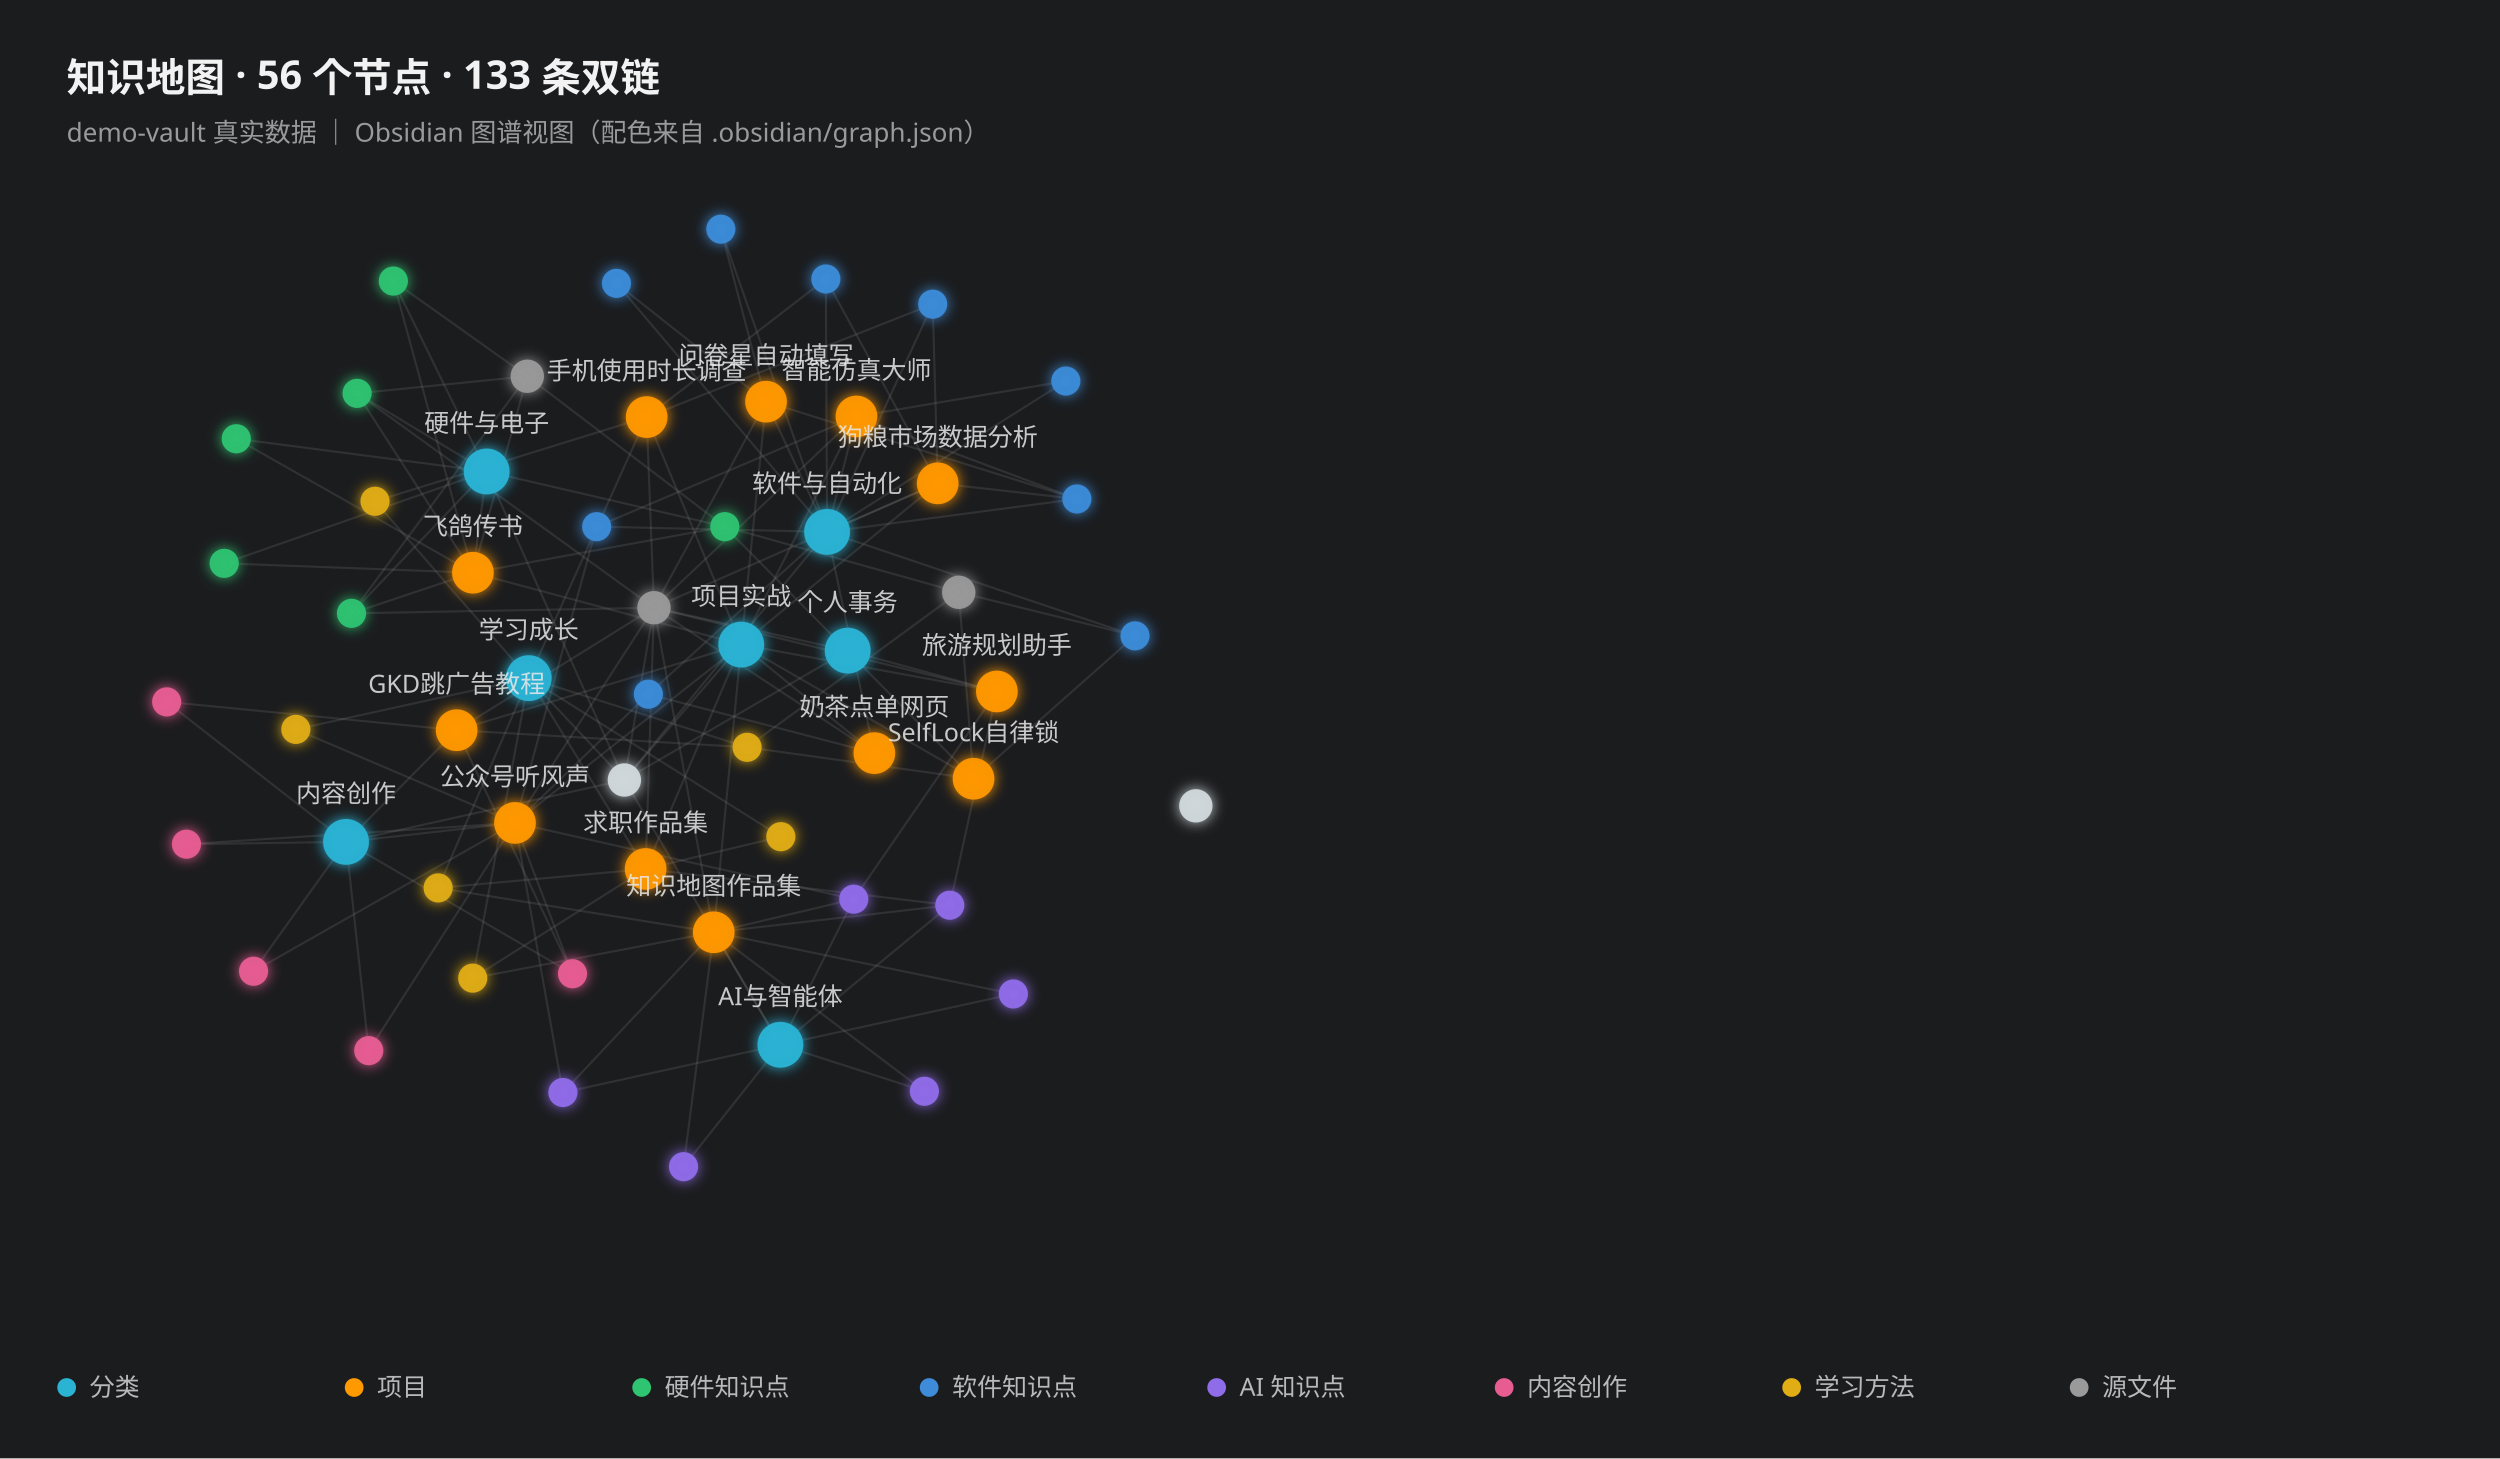
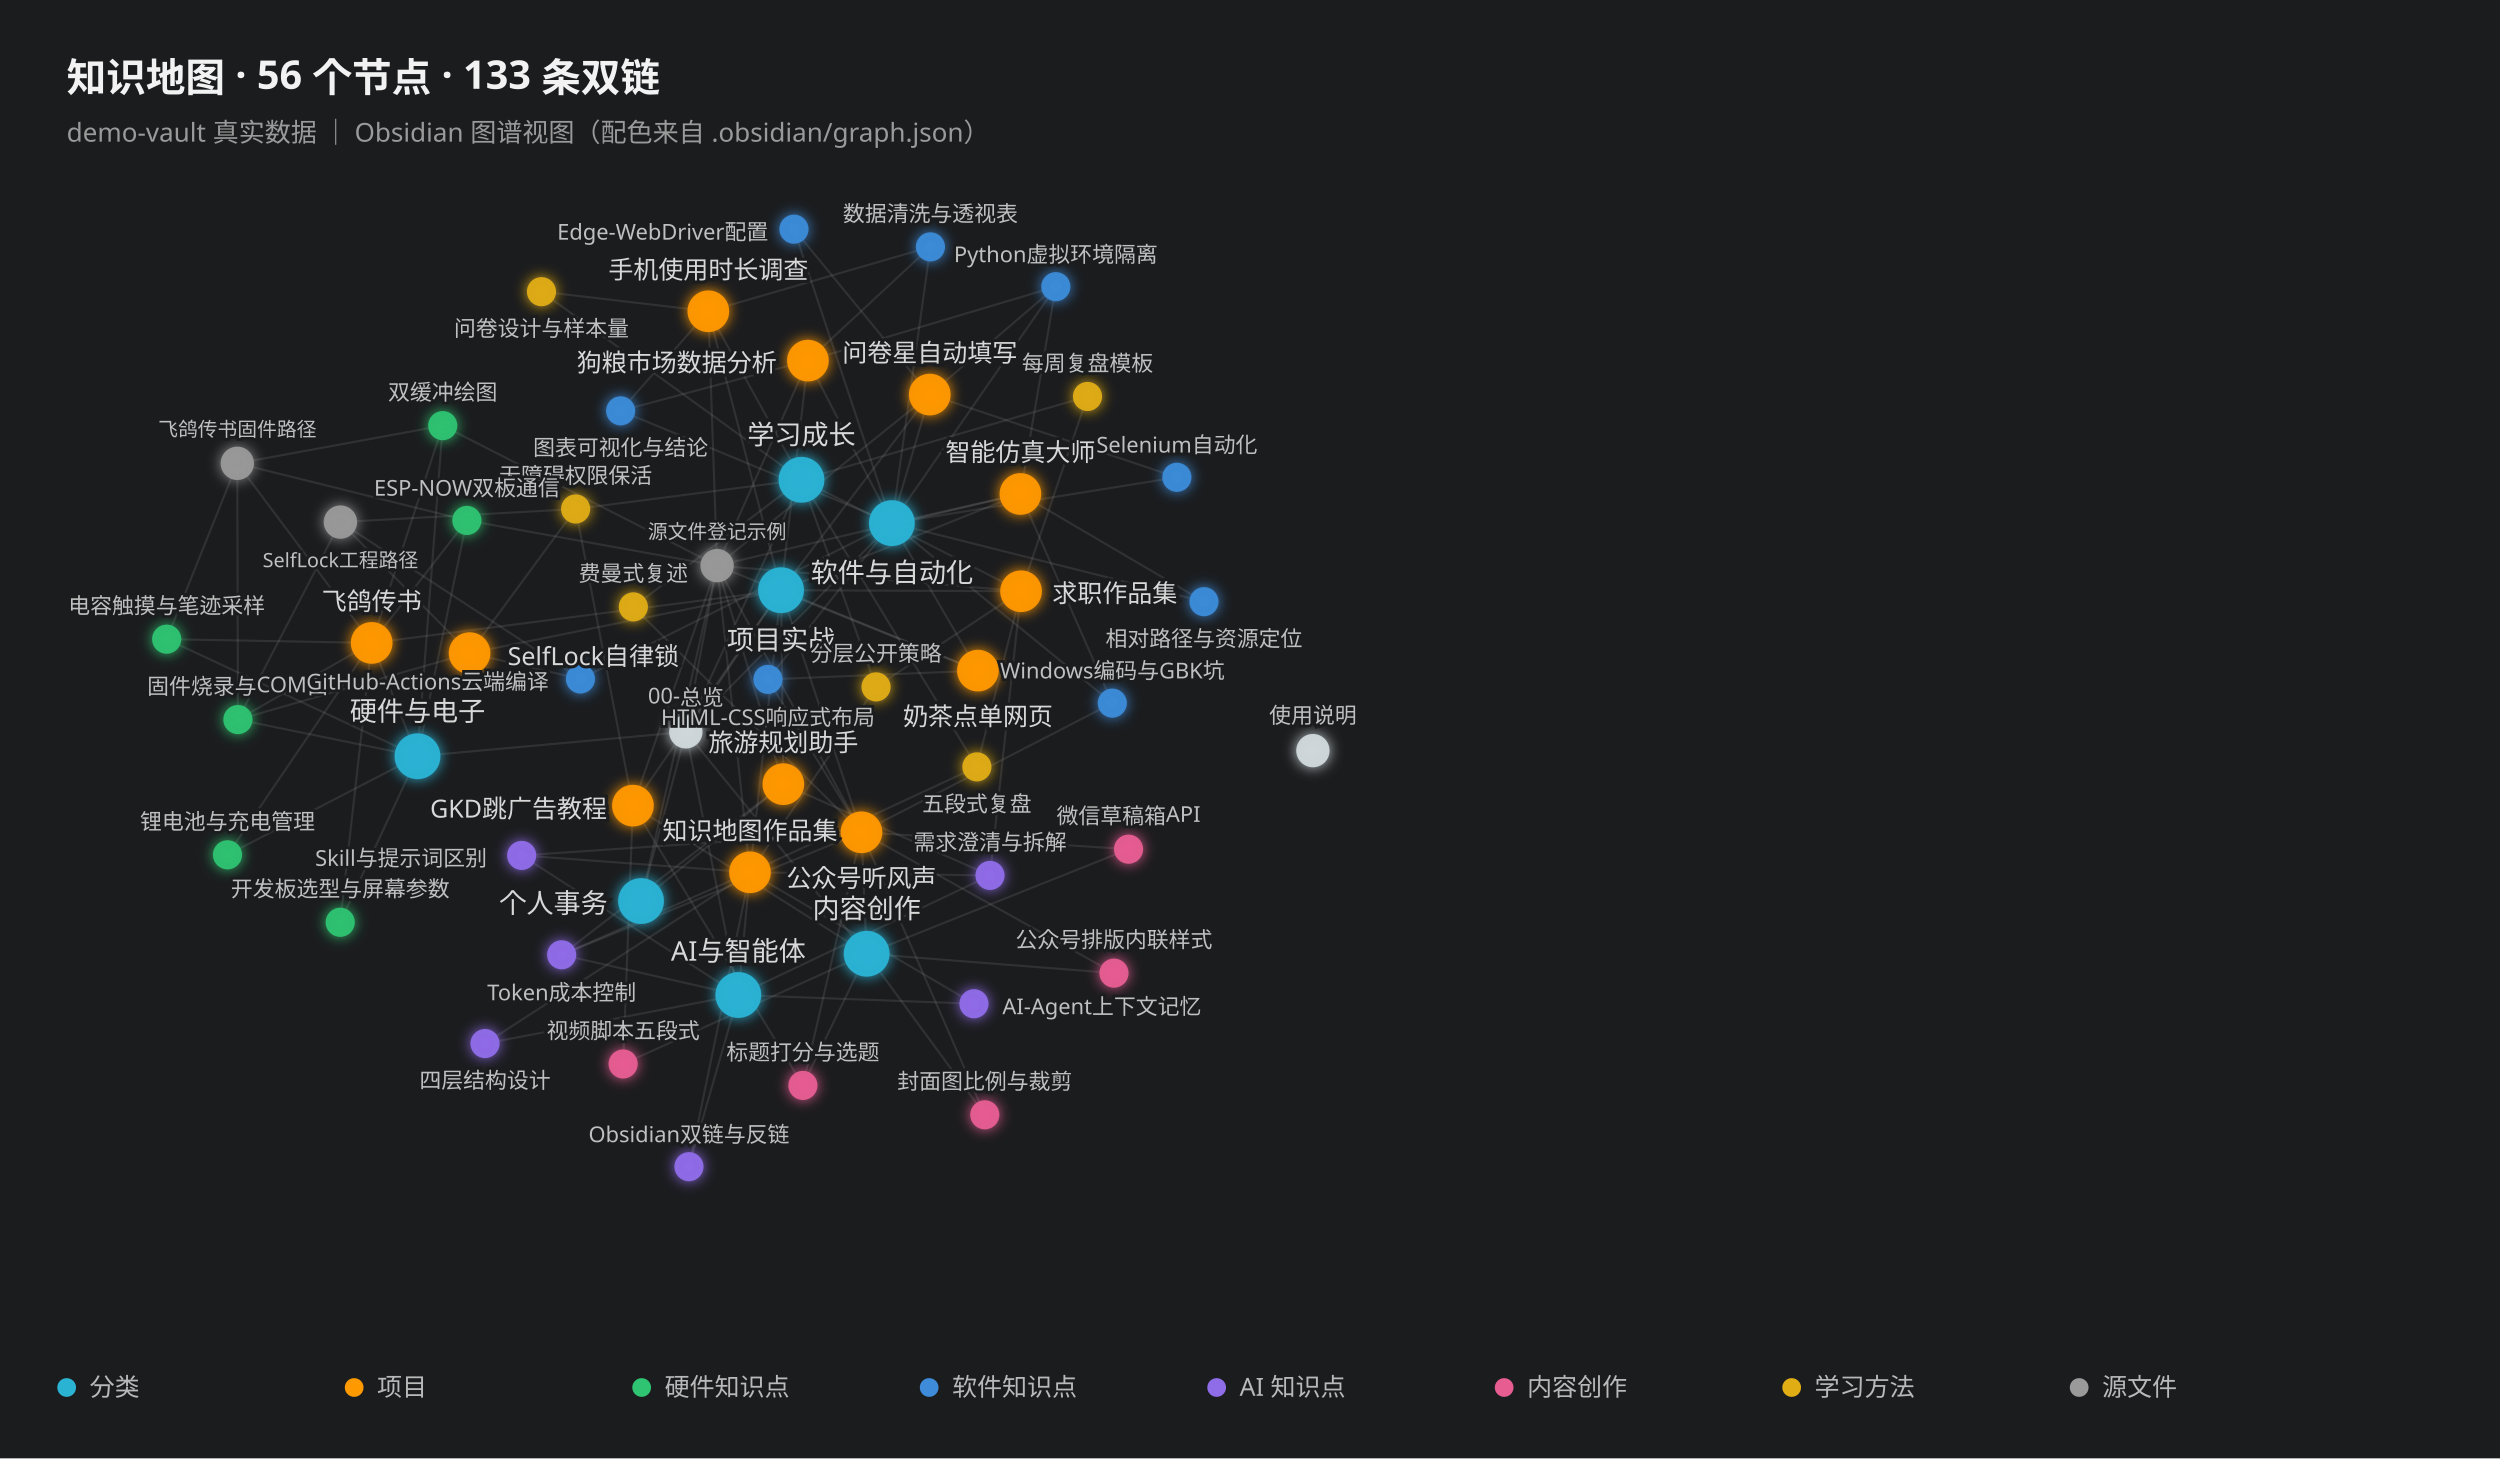
<svg xmlns="http://www.w3.org/2000/svg" width="1200" height="700" viewBox="0 0 1200 700">
  <defs>
    <filter id="glow" x="-60%" y="-60%" width="220%" height="220%">
      <feGaussianBlur stdDeviation="3.2" result="b" />
      <feMerge>
        <feMergeNode in="b" />
        <feMergeNode in="SourceGraphic" />
      </feMerge>
    </filter>
  </defs>
  <rect width="1200" height="700" fill="#1b1c1e" />
  <g stroke="#8a8a8a" stroke-opacity="0.20" stroke-width="1">
-     <line x1="299.7" y1="374.4" x2="355.8" y2="309.4" />
-     <line x1="299.7" y1="374.4" x2="233.6" y2="226.3" />
-     <line x1="299.7" y1="374.4" x2="397.0" y2="255.3" />
-     <line x1="299.7" y1="374.4" x2="374.6" y2="501.5" />
-     <line x1="299.7" y1="374.4" x2="166.1" y2="404.1" />
-     <line x1="299.7" y1="374.4" x2="253.8" y2="325.5" />
-     <line x1="299.7" y1="374.4" x2="406.9" y2="312.3" />
-     <line x1="299.7" y1="374.4" x2="313.9" y2="291.7" />
-     <line x1="374.6" y1="501.5" x2="342.6" y2="447.5" />
-     <line x1="374.6" y1="501.5" x2="443.7" y2="523.8" />
-     <line x1="374.6" y1="501.5" x2="270.2" y2="524.4" />
-     <line x1="374.6" y1="501.5" x2="328.1" y2="560.0" />
-     <line x1="374.6" y1="501.5" x2="486.4" y2="477.1" />
-     <line x1="374.6" y1="501.5" x2="409.8" y2="431.6" />
-     <line x1="374.6" y1="501.5" x2="455.9" y2="434.5" />
-     <line x1="406.9" y1="312.3" x2="478.5" y2="331.9" />
-     <line x1="406.9" y1="312.3" x2="313.9" y2="291.7" />
-     <line x1="166.1" y1="404.1" x2="247.2" y2="395.0" />
-     <line x1="166.1" y1="404.1" x2="219.2" y2="350.5" />
-     <line x1="166.1" y1="404.1" x2="177.0" y2="504.3" />
-     <line x1="166.1" y1="404.1" x2="89.5" y2="405.2" />
-     <line x1="166.1" y1="404.1" x2="274.8" y2="467.4" />
-     <line x1="166.1" y1="404.1" x2="121.7" y2="466.2" />
-     <line x1="166.1" y1="404.1" x2="80.0" y2="336.9" />
-     <line x1="253.8" y1="325.5" x2="310.4" y2="200.2" />
-     <line x1="253.8" y1="325.5" x2="309.9" y2="417.1" />
-     <line x1="253.8" y1="325.5" x2="226.9" y2="469.5" />
-     <line x1="253.8" y1="325.5" x2="142.0" y2="350.1" />
-     <line x1="253.8" y1="325.5" x2="374.8" y2="401.6" />
-     <line x1="253.8" y1="325.5" x2="210.3" y2="426.2" />
-     <line x1="253.8" y1="325.5" x2="180.0" y2="240.6" />
-     <line x1="253.8" y1="325.5" x2="358.6" y2="358.7" />
-     <line x1="233.6" y1="226.3" x2="227.0" y2="274.9" />
-     <line x1="233.6" y1="226.3" x2="171.4" y2="188.8" />
-     <line x1="233.6" y1="226.3" x2="168.7" y2="294.4" />
-     <line x1="233.6" y1="226.3" x2="188.8" y2="134.9" />
-     <line x1="233.6" y1="226.3" x2="113.4" y2="210.6" />
-     <line x1="233.6" y1="226.3" x2="347.9" y2="252.8" />
-     <line x1="233.6" y1="226.3" x2="107.6" y2="270.4" />
-     <line x1="397.0" y1="255.3" x2="367.7" y2="192.8" />
-     <line x1="397.0" y1="255.3" x2="411.1" y2="199.9" />
-     <line x1="397.0" y1="255.3" x2="419.7" y2="361.5" />
-     <line x1="397.0" y1="255.3" x2="450.1" y2="232.0" />
-     <line x1="397.0" y1="255.3" x2="346.0" y2="110.0" />
-     <line x1="397.0" y1="255.3" x2="295.9" y2="136.0" />
-     <line x1="397.0" y1="255.3" x2="516.9" y2="239.5" />
-     <line x1="397.0" y1="255.3" x2="511.6" y2="182.9" />
-     <line x1="397.0" y1="255.3" x2="286.4" y2="252.8" />
-     <line x1="397.0" y1="255.3" x2="447.7" y2="146.0" />
-     <line x1="397.0" y1="255.3" x2="396.4" y2="133.9" />
-     <line x1="397.0" y1="255.3" x2="311.2" y2="333.2" />
-     <line x1="397.0" y1="255.3" x2="544.8" y2="305.2" />
-     <line x1="355.8" y1="309.4" x2="227.0" y2="274.9" />
-     <line x1="355.8" y1="309.4" x2="467.3" y2="373.8" />
-     <line x1="355.8" y1="309.4" x2="411.1" y2="199.9" />
-     <line x1="355.8" y1="309.4" x2="367.7" y2="192.8" />
-     <line x1="355.8" y1="309.4" x2="419.7" y2="361.5" />
-     <line x1="355.8" y1="309.4" x2="342.6" y2="447.5" />
-     <line x1="355.8" y1="309.4" x2="247.2" y2="395.0" />
-     <line x1="355.8" y1="309.4" x2="219.2" y2="350.5" />
-     <line x1="355.8" y1="309.4" x2="310.4" y2="200.2" />
-     <line x1="355.8" y1="309.4" x2="450.1" y2="232.0" />
-     <line x1="355.8" y1="309.4" x2="309.9" y2="417.1" />
-     <line x1="355.8" y1="309.4" x2="478.5" y2="331.9" />
-     <line x1="460.2" y1="284.3" x2="467.3" y2="373.8" />
-     <line x1="460.2" y1="284.3" x2="544.8" y2="305.2" />
-     <line x1="460.2" y1="284.3" x2="358.6" y2="358.7" />
-     <line x1="460.2" y1="284.3" x2="347.9" y2="252.8" />
-     <line x1="313.9" y1="291.7" x2="171.4" y2="188.8" />
-     <line x1="313.9" y1="291.7" x2="168.7" y2="294.4" />
-     <line x1="253.1" y1="180.6" x2="227.0" y2="274.9" />
-     <line x1="253.1" y1="180.6" x2="171.4" y2="188.8" />
-     <line x1="253.1" y1="180.6" x2="168.7" y2="294.4" />
-     <line x1="253.1" y1="180.6" x2="188.8" y2="134.9" />
-     <line x1="253.1" y1="180.6" x2="347.9" y2="252.8" />
-     <line x1="443.7" y1="523.8" x2="342.6" y2="447.5" />
-     <line x1="486.4" y1="477.1" x2="342.6" y2="447.5" />
-     <line x1="270.2" y1="524.4" x2="342.6" y2="447.5" />
-     <line x1="270.2" y1="524.4" x2="247.2" y2="395.0" />
-     <line x1="409.8" y1="431.6" x2="342.6" y2="447.5" />
-     <line x1="409.8" y1="431.6" x2="247.2" y2="395.0" />
-     <line x1="328.1" y1="560.0" x2="342.6" y2="447.5" />
-     <line x1="455.9" y1="434.5" x2="342.6" y2="447.5" />
-     <line x1="455.9" y1="434.5" x2="309.9" y2="417.1" />
-     <line x1="177.0" y1="504.3" x2="247.2" y2="395.0" />
-     <line x1="121.7" y1="466.2" x2="247.2" y2="395.0" />
-     <line x1="89.5" y1="405.2" x2="247.2" y2="395.0" />
-     <line x1="274.8" y1="467.4" x2="247.2" y2="395.0" />
-     <line x1="274.8" y1="467.4" x2="219.2" y2="350.5" />
-     <line x1="80.0" y1="336.9" x2="219.2" y2="350.5" />
-     <line x1="226.9" y1="469.5" x2="342.6" y2="447.5" />
-     <line x1="226.9" y1="469.5" x2="309.9" y2="417.1" />
-     <line x1="210.3" y1="426.2" x2="342.6" y2="447.5" />
-     <line x1="210.3" y1="426.2" x2="309.9" y2="417.1" />
-     <line x1="358.6" y1="358.7" x2="219.2" y2="350.5" />
-     <line x1="358.6" y1="358.7" x2="467.3" y2="373.8" />
-     <line x1="374.8" y1="401.6" x2="309.9" y2="417.1" />
-     <line x1="142.0" y1="350.1" x2="247.2" y2="395.0" />
-     <line x1="180.0" y1="240.6" x2="310.4" y2="200.2" />
-     <line x1="171.4" y1="188.8" x2="227.0" y2="274.9" />
-     <line x1="168.7" y1="294.4" x2="227.0" y2="274.9" />
-     <line x1="347.9" y1="252.8" x2="227.0" y2="274.9" />
-     <line x1="347.9" y1="252.8" x2="467.3" y2="373.8" />
-     <line x1="107.6" y1="270.4" x2="227.0" y2="274.9" />
-     <line x1="188.8" y1="134.9" x2="227.0" y2="274.9" />
-     <line x1="113.4" y1="210.6" x2="227.0" y2="274.9" />
-     <line x1="295.9" y1="136.0" x2="367.7" y2="192.8" />
-     <line x1="544.8" y1="305.2" x2="467.3" y2="373.8" />
-     <line x1="311.2" y1="333.2" x2="419.7" y2="361.5" />
-     <line x1="311.2" y1="333.2" x2="247.2" y2="395.0" />
-     <line x1="516.9" y1="239.5" x2="367.7" y2="192.8" />
-     <line x1="516.9" y1="239.5" x2="450.1" y2="232.0" />
-     <line x1="346.0" y1="110.0" x2="367.7" y2="192.8" />
-     <line x1="286.4" y1="252.8" x2="411.1" y2="199.9" />
-     <line x1="286.4" y1="252.8" x2="247.2" y2="395.0" />
-     <line x1="396.4" y1="133.9" x2="450.1" y2="232.0" />
-     <line x1="396.4" y1="133.9" x2="310.4" y2="200.2" />
-     <line x1="447.7" y1="146.0" x2="450.1" y2="232.0" />
-     <line x1="511.6" y1="182.9" x2="411.1" y2="199.9" />
-     <line x1="313.9" y1="291.7" x2="219.2" y2="350.5" />
-     <line x1="313.9" y1="291.7" x2="247.2" y2="395.0" />
-     <line x1="313.9" y1="291.7" x2="419.7" y2="361.5" />
-     <line x1="447.7" y1="146.0" x2="310.4" y2="200.2" />
-     <line x1="313.9" y1="291.7" x2="310.4" y2="200.2" />
-     <line x1="455.9" y1="434.5" x2="478.5" y2="331.9" />
-     <line x1="409.8" y1="431.6" x2="478.5" y2="331.9" />
-     <line x1="313.9" y1="291.7" x2="478.5" y2="331.9" />
-     <line x1="516.9" y1="239.5" x2="411.1" y2="199.9" />
-     <line x1="313.9" y1="291.7" x2="411.1" y2="199.9" />
-     <line x1="313.9" y1="291.7" x2="309.9" y2="417.1" />
-     <line x1="313.9" y1="291.7" x2="450.1" y2="232.0" />
-     <line x1="313.9" y1="291.7" x2="342.6" y2="447.5" />
-     <line x1="313.9" y1="291.7" x2="367.7" y2="192.8" />
+     <line x1="329.2" y1="351.3" x2="374.9" y2="283.3" />
+     <line x1="329.2" y1="351.3" x2="200.4" y2="363.0" />
+     <line x1="329.2" y1="351.3" x2="428.1" y2="251.1" />
+     <line x1="329.2" y1="351.3" x2="354.4" y2="477.6" />
+     <line x1="329.2" y1="351.3" x2="416.0" y2="457.8" />
+     <line x1="329.2" y1="351.3" x2="384.7" y2="230.3" />
+     <line x1="329.2" y1="351.3" x2="307.7" y2="432.5" />
+     <line x1="329.2" y1="351.3" x2="344.2" y2="271.5" />
+     <line x1="354.4" y1="477.6" x2="360.0" y2="418.7" />
+     <line x1="354.4" y1="477.6" x2="467.5" y2="481.8" />
+     <line x1="354.4" y1="477.6" x2="250.4" y2="410.6" />
+     <line x1="354.4" y1="477.6" x2="232.8" y2="500.9" />
+     <line x1="354.4" y1="477.6" x2="330.7" y2="560.0" />
+     <line x1="354.4" y1="477.6" x2="269.6" y2="458.3" />
+     <line x1="354.4" y1="477.6" x2="475.2" y2="420.2" />
+     <line x1="307.7" y1="432.5" x2="376.0" y2="376.4" />
+     <line x1="307.7" y1="432.5" x2="344.2" y2="271.5" />
+     <line x1="416.0" y1="457.8" x2="413.5" y2="399.5" />
+     <line x1="416.0" y1="457.8" x2="303.8" y2="386.7" />
+     <line x1="416.0" y1="457.8" x2="534.7" y2="467.1" />
+     <line x1="416.0" y1="457.8" x2="541.7" y2="407.6" />
+     <line x1="416.0" y1="457.8" x2="385.4" y2="521.0" />
+     <line x1="416.0" y1="457.8" x2="472.7" y2="535.1" />
+     <line x1="416.0" y1="457.8" x2="299.1" y2="510.7" />
+     <line x1="384.7" y1="230.3" x2="340.0" y2="149.4" />
+     <line x1="384.7" y1="230.3" x2="490.1" y2="283.8" />
+     <line x1="384.7" y1="230.3" x2="468.9" y2="368.1" />
+     <line x1="384.7" y1="230.3" x2="304.0" y2="291.3" />
+     <line x1="384.7" y1="230.3" x2="522.0" y2="190.3" />
+     <line x1="384.7" y1="230.3" x2="420.5" y2="329.7" />
+     <line x1="384.7" y1="230.3" x2="259.9" y2="140.0" />
+     <line x1="384.7" y1="230.3" x2="276.3" y2="244.3" />
+     <line x1="200.4" y1="363.0" x2="178.4" y2="308.6" />
+     <line x1="200.4" y1="363.0" x2="224.1" y2="249.8" />
+     <line x1="200.4" y1="363.0" x2="212.5" y2="204.3" />
+     <line x1="200.4" y1="363.0" x2="80.0" y2="306.8" />
+     <line x1="200.4" y1="363.0" x2="109.2" y2="410.3" />
+     <line x1="200.4" y1="363.0" x2="114.2" y2="345.4" />
+     <line x1="200.4" y1="363.0" x2="163.3" y2="442.7" />
+     <line x1="428.1" y1="251.1" x2="446.3" y2="189.4" />
+     <line x1="428.1" y1="251.1" x2="489.8" y2="237.1" />
+     <line x1="428.1" y1="251.1" x2="469.4" y2="321.9" />
+     <line x1="428.1" y1="251.1" x2="387.8" y2="173.1" />
+     <line x1="428.1" y1="251.1" x2="564.9" y2="229.1" />
+     <line x1="428.1" y1="251.1" x2="381.1" y2="110.0" />
+     <line x1="428.1" y1="251.1" x2="506.8" y2="137.6" />
+     <line x1="428.1" y1="251.1" x2="577.9" y2="288.8" />
+     <line x1="428.1" y1="251.1" x2="533.9" y2="337.5" />
+     <line x1="428.1" y1="251.1" x2="446.6" y2="118.5" />
+     <line x1="428.1" y1="251.1" x2="297.9" y2="197.2" />
+     <line x1="428.1" y1="251.1" x2="368.6" y2="326.1" />
+     <line x1="428.1" y1="251.1" x2="278.6" y2="325.9" />
+     <line x1="374.9" y1="283.3" x2="178.4" y2="308.6" />
+     <line x1="374.9" y1="283.3" x2="225.4" y2="313.5" />
+     <line x1="374.9" y1="283.3" x2="489.8" y2="237.1" />
+     <line x1="374.9" y1="283.3" x2="446.3" y2="189.4" />
+     <line x1="374.9" y1="283.3" x2="469.4" y2="321.9" />
+     <line x1="374.9" y1="283.3" x2="360.0" y2="418.7" />
+     <line x1="374.9" y1="283.3" x2="413.5" y2="399.5" />
+     <line x1="374.9" y1="283.3" x2="303.8" y2="386.7" />
+     <line x1="374.9" y1="283.3" x2="340.0" y2="149.4" />
+     <line x1="374.9" y1="283.3" x2="387.8" y2="173.1" />
+     <line x1="374.9" y1="283.3" x2="490.1" y2="283.8" />
+     <line x1="374.9" y1="283.3" x2="376.0" y2="376.4" />
+     <line x1="163.4" y1="250.6" x2="225.4" y2="313.5" />
+     <line x1="163.4" y1="250.6" x2="278.6" y2="325.9" />
+     <line x1="163.4" y1="250.6" x2="276.3" y2="244.3" />
+     <line x1="163.4" y1="250.6" x2="114.2" y2="345.4" />
+     <line x1="344.2" y1="271.5" x2="224.1" y2="249.8" />
+     <line x1="344.2" y1="271.5" x2="212.5" y2="204.3" />
+     <line x1="113.9" y1="222.4" x2="178.4" y2="308.6" />
+     <line x1="113.9" y1="222.4" x2="224.1" y2="249.8" />
+     <line x1="113.9" y1="222.4" x2="212.5" y2="204.3" />
+     <line x1="113.9" y1="222.4" x2="80.0" y2="306.8" />
+     <line x1="113.9" y1="222.4" x2="114.2" y2="345.4" />
+     <line x1="467.5" y1="481.8" x2="360.0" y2="418.7" />
+     <line x1="330.7" y1="560.0" x2="360.0" y2="418.7" />
+     <line x1="250.4" y1="410.6" x2="360.0" y2="418.7" />
+     <line x1="250.4" y1="410.6" x2="413.5" y2="399.5" />
+     <line x1="269.6" y1="458.3" x2="360.0" y2="418.7" />
+     <line x1="269.6" y1="458.3" x2="413.5" y2="399.5" />
+     <line x1="232.8" y1="500.9" x2="360.0" y2="418.7" />
+     <line x1="475.2" y1="420.2" x2="360.0" y2="418.7" />
+     <line x1="475.2" y1="420.2" x2="490.1" y2="283.8" />
+     <line x1="534.7" y1="467.1" x2="413.5" y2="399.5" />
+     <line x1="472.7" y1="535.1" x2="413.5" y2="399.5" />
+     <line x1="541.7" y1="407.6" x2="413.5" y2="399.5" />
+     <line x1="385.4" y1="521.0" x2="413.5" y2="399.5" />
+     <line x1="385.4" y1="521.0" x2="303.8" y2="386.7" />
+     <line x1="299.1" y1="510.7" x2="303.8" y2="386.7" />
+     <line x1="468.9" y1="368.1" x2="360.0" y2="418.7" />
+     <line x1="468.9" y1="368.1" x2="490.1" y2="283.8" />
+     <line x1="420.5" y1="329.7" x2="360.0" y2="418.7" />
+     <line x1="420.5" y1="329.7" x2="490.1" y2="283.8" />
+     <line x1="276.3" y1="244.3" x2="303.8" y2="386.7" />
+     <line x1="276.3" y1="244.3" x2="225.4" y2="313.5" />
+     <line x1="522.0" y1="190.3" x2="490.1" y2="283.8" />
+     <line x1="304.0" y1="291.3" x2="413.5" y2="399.5" />
+     <line x1="259.9" y1="140.0" x2="340.0" y2="149.4" />
+     <line x1="224.1" y1="249.8" x2="178.4" y2="308.6" />
+     <line x1="212.5" y1="204.3" x2="178.4" y2="308.6" />
+     <line x1="114.2" y1="345.4" x2="178.4" y2="308.6" />
+     <line x1="114.2" y1="345.4" x2="225.4" y2="313.5" />
+     <line x1="163.3" y1="442.7" x2="178.4" y2="308.6" />
+     <line x1="80.0" y1="306.8" x2="178.4" y2="308.6" />
+     <line x1="109.2" y1="410.3" x2="178.4" y2="308.6" />
+     <line x1="381.1" y1="110.0" x2="446.3" y2="189.4" />
+     <line x1="278.6" y1="325.9" x2="225.4" y2="313.5" />
+     <line x1="368.6" y1="326.1" x2="469.4" y2="321.9" />
+     <line x1="368.6" y1="326.1" x2="413.5" y2="399.5" />
+     <line x1="506.8" y1="137.6" x2="446.3" y2="189.4" />
+     <line x1="506.8" y1="137.6" x2="387.8" y2="173.1" />
+     <line x1="564.9" y1="229.1" x2="446.3" y2="189.4" />
+     <line x1="533.9" y1="337.5" x2="489.8" y2="237.1" />
+     <line x1="533.9" y1="337.5" x2="413.5" y2="399.5" />
+     <line x1="297.9" y1="197.2" x2="387.8" y2="173.1" />
+     <line x1="297.9" y1="197.2" x2="340.0" y2="149.4" />
+     <line x1="446.6" y1="118.5" x2="387.8" y2="173.1" />
+     <line x1="577.9" y1="288.8" x2="489.8" y2="237.1" />
+     <line x1="344.2" y1="271.5" x2="303.8" y2="386.7" />
+     <line x1="344.2" y1="271.5" x2="413.5" y2="399.5" />
+     <line x1="344.2" y1="271.5" x2="469.4" y2="321.9" />
+     <line x1="446.6" y1="118.5" x2="340.0" y2="149.4" />
+     <line x1="344.2" y1="271.5" x2="340.0" y2="149.4" />
+     <line x1="475.2" y1="420.2" x2="376.0" y2="376.4" />
+     <line x1="269.6" y1="458.3" x2="376.0" y2="376.4" />
+     <line x1="344.2" y1="271.5" x2="376.0" y2="376.4" />
+     <line x1="506.8" y1="137.6" x2="489.8" y2="237.1" />
+     <line x1="344.2" y1="271.5" x2="489.8" y2="237.1" />
+     <line x1="344.2" y1="271.5" x2="490.1" y2="283.8" />
+     <line x1="344.2" y1="271.5" x2="387.8" y2="173.1" />
+     <line x1="344.2" y1="271.5" x2="360.0" y2="418.7" />
+     <line x1="344.2" y1="271.5" x2="446.3" y2="189.4" />
  </g>
  <g filter="url(#glow)">
-     <circle cx="299.7" cy="374.4" r="8" fill="#cfd8dc" fill-opacity="0.95" />
-     <circle cx="574.0" cy="386.8" r="8" fill="#cfd8dc" fill-opacity="0.95" />
-     <circle cx="374.6" cy="501.5" r="11" fill="#2bb3d4" fill-opacity="0.95" />
-     <circle cx="406.9" cy="312.3" r="11" fill="#2bb3d4" fill-opacity="0.95" />
-     <circle cx="166.1" cy="404.1" r="11" fill="#2bb3d4" fill-opacity="0.95" />
-     <circle cx="253.8" cy="325.5" r="11" fill="#2bb3d4" fill-opacity="0.95" />
-     <circle cx="233.6" cy="226.3" r="11" fill="#2bb3d4" fill-opacity="0.95" />
-     <circle cx="397.0" cy="255.3" r="11" fill="#2bb3d4" fill-opacity="0.95" />
-     <circle cx="355.8" cy="309.4" r="11" fill="#2bb3d4" fill-opacity="0.95" />
-     <circle cx="460.2" cy="284.3" r="8" fill="#9a9a9a" fill-opacity="0.95" />
-     <circle cx="313.9" cy="291.7" r="8" fill="#9a9a9a" fill-opacity="0.95" />
-     <circle cx="253.1" cy="180.6" r="8" fill="#9a9a9a" fill-opacity="0.95" />
-     <circle cx="443.7" cy="523.8" r="7" fill="#8f6ce8" fill-opacity="0.95" />
-     <circle cx="486.4" cy="477.1" r="7" fill="#8f6ce8" fill-opacity="0.95" />
-     <circle cx="270.2" cy="524.4" r="7" fill="#8f6ce8" fill-opacity="0.95" />
-     <circle cx="409.8" cy="431.6" r="7" fill="#8f6ce8" fill-opacity="0.95" />
-     <circle cx="328.1" cy="560.0" r="7" fill="#8f6ce8" fill-opacity="0.95" />
-     <circle cx="455.9" cy="434.5" r="7" fill="#8f6ce8" fill-opacity="0.95" />
-     <circle cx="177.0" cy="504.3" r="7" fill="#e75d92" fill-opacity="0.95" />
-     <circle cx="121.7" cy="466.2" r="7" fill="#e75d92" fill-opacity="0.95" />
-     <circle cx="89.5" cy="405.2" r="7" fill="#e75d92" fill-opacity="0.95" />
-     <circle cx="274.8" cy="467.4" r="7" fill="#e75d92" fill-opacity="0.95" />
-     <circle cx="80.0" cy="336.9" r="7" fill="#e75d92" fill-opacity="0.95" />
-     <circle cx="226.9" cy="469.5" r="7" fill="#e0ad14" fill-opacity="0.95" />
-     <circle cx="210.3" cy="426.2" r="7" fill="#e0ad14" fill-opacity="0.95" />
-     <circle cx="358.6" cy="358.7" r="7" fill="#e0ad14" fill-opacity="0.95" />
-     <circle cx="374.8" cy="401.6" r="7" fill="#e0ad14" fill-opacity="0.95" />
-     <circle cx="142.0" cy="350.1" r="7" fill="#e0ad14" fill-opacity="0.95" />
-     <circle cx="180.0" cy="240.6" r="7" fill="#e0ad14" fill-opacity="0.95" />
-     <circle cx="171.4" cy="188.8" r="7" fill="#2ec472" fill-opacity="0.95" />
-     <circle cx="168.7" cy="294.4" r="7" fill="#2ec472" fill-opacity="0.95" />
-     <circle cx="347.9" cy="252.8" r="7" fill="#2ec472" fill-opacity="0.95" />
-     <circle cx="107.6" cy="270.4" r="7" fill="#2ec472" fill-opacity="0.95" />
-     <circle cx="188.8" cy="134.9" r="7" fill="#2ec472" fill-opacity="0.95" />
-     <circle cx="113.4" cy="210.6" r="7" fill="#2ec472" fill-opacity="0.95" />
-     <circle cx="295.9" cy="136.0" r="7" fill="#3d8bd9" fill-opacity="0.95" />
-     <circle cx="544.8" cy="305.2" r="7" fill="#3d8bd9" fill-opacity="0.95" />
-     <circle cx="311.2" cy="333.2" r="7" fill="#3d8bd9" fill-opacity="0.95" />
-     <circle cx="516.9" cy="239.5" r="7" fill="#3d8bd9" fill-opacity="0.95" />
-     <circle cx="346.0" cy="110.0" r="7" fill="#3d8bd9" fill-opacity="0.95" />
-     <circle cx="286.4" cy="252.8" r="7" fill="#3d8bd9" fill-opacity="0.95" />
-     <circle cx="396.4" cy="133.9" r="7" fill="#3d8bd9" fill-opacity="0.95" />
-     <circle cx="447.7" cy="146.0" r="7" fill="#3d8bd9" fill-opacity="0.95" />
-     <circle cx="511.6" cy="182.9" r="7" fill="#3d8bd9" fill-opacity="0.95" />
-     <circle cx="219.2" cy="350.5" r="10" fill="#ff9900" fill-opacity="0.95" />
-     <circle cx="467.3" cy="373.8" r="10" fill="#ff9900" fill-opacity="0.95" />
-     <circle cx="247.2" cy="395.0" r="10" fill="#ff9900" fill-opacity="0.95" />
-     <circle cx="419.7" cy="361.5" r="10" fill="#ff9900" fill-opacity="0.95" />
-     <circle cx="310.4" cy="200.2" r="10" fill="#ff9900" fill-opacity="0.95" />
-     <circle cx="478.5" cy="331.9" r="10" fill="#ff9900" fill-opacity="0.95" />
-     <circle cx="411.1" cy="199.9" r="10" fill="#ff9900" fill-opacity="0.95" />
-     <circle cx="309.9" cy="417.1" r="10" fill="#ff9900" fill-opacity="0.95" />
-     <circle cx="450.1" cy="232.0" r="10" fill="#ff9900" fill-opacity="0.95" />
-     <circle cx="342.6" cy="447.5" r="10" fill="#ff9900" fill-opacity="0.95" />
-     <circle cx="367.7" cy="192.8" r="10" fill="#ff9900" fill-opacity="0.95" />
-     <circle cx="227.0" cy="274.9" r="10" fill="#ff9900" fill-opacity="0.95" />
-   </g>
-   <g font-family="Microsoft YaHei, PingFang SC, sans-serif" font-size="12" fill="#e8e8e8" text-anchor="middle">
-     <text x="374.6" y="482.5" fill-opacity="0.85">AI与智能体</text>
-     <text x="406.9" y="293.3" fill-opacity="0.85">个人事务</text>
-     <text x="166.1" y="385.1" fill-opacity="0.85">内容创作</text>
-     <text x="253.8" y="306.5" fill-opacity="0.85">学习成长</text>
-     <text x="233.6" y="207.3" fill-opacity="0.85">硬件与电子</text>
-     <text x="397.0" y="236.3" fill-opacity="0.85">软件与自动化</text>
-     <text x="355.8" y="290.4" fill-opacity="0.85">项目实战</text>
-     <text x="219.2" y="332.5" fill-opacity="0.85">GKD跳广告教程</text>
-     <text x="467.3" y="355.8" fill-opacity="0.85">SelfLock自律锁</text>
-     <text x="247.2" y="377.0" fill-opacity="0.85">公众号听风声</text>
-     <text x="419.7" y="343.5" fill-opacity="0.85">奶茶点单网页</text>
-     <text x="310.4" y="182.2" fill-opacity="0.85">手机使用时长调查</text>
-     <text x="478.5" y="313.9" fill-opacity="0.85">旅游规划助手</text>
-     <text x="411.1" y="181.9" fill-opacity="0.85">智能仿真大师</text>
-     <text x="309.9" y="399.1" fill-opacity="0.85">求职作品集</text>
-     <text x="450.1" y="214.0" fill-opacity="0.85">狗粮市场数据分析</text>
-     <text x="342.6" y="429.5" fill-opacity="0.85">知识地图作品集</text>
-     <text x="367.7" y="174.8" fill-opacity="0.85">问卷星自动填写</text>
-     <text x="227.0" y="256.9" fill-opacity="0.85">飞鸽传书</text>
+     <circle cx="329.2" cy="351.3" r="8" fill="#cfd8dc" fill-opacity="0.95" />
+     <circle cx="630.2" cy="360.3" r="8" fill="#cfd8dc" fill-opacity="0.95" />
+     <circle cx="354.4" cy="477.6" r="11" fill="#2bb3d4" fill-opacity="0.95" />
+     <circle cx="307.7" cy="432.5" r="11" fill="#2bb3d4" fill-opacity="0.95" />
+     <circle cx="416.0" cy="457.8" r="11" fill="#2bb3d4" fill-opacity="0.95" />
+     <circle cx="384.7" cy="230.3" r="11" fill="#2bb3d4" fill-opacity="0.95" />
+     <circle cx="200.4" cy="363.0" r="11" fill="#2bb3d4" fill-opacity="0.95" />
+     <circle cx="428.1" cy="251.1" r="11" fill="#2bb3d4" fill-opacity="0.95" />
+     <circle cx="374.9" cy="283.3" r="11" fill="#2bb3d4" fill-opacity="0.95" />
+     <circle cx="163.4" cy="250.6" r="8" fill="#9a9a9a" fill-opacity="0.95" />
+     <circle cx="344.2" cy="271.5" r="8" fill="#9a9a9a" fill-opacity="0.95" />
+     <circle cx="113.9" cy="222.4" r="8" fill="#9a9a9a" fill-opacity="0.95" />
+     <circle cx="467.5" cy="481.8" r="7" fill="#8f6ce8" fill-opacity="0.95" />
+     <circle cx="330.7" cy="560.0" r="7" fill="#8f6ce8" fill-opacity="0.95" />
+     <circle cx="250.4" cy="410.6" r="7" fill="#8f6ce8" fill-opacity="0.95" />
+     <circle cx="269.6" cy="458.3" r="7" fill="#8f6ce8" fill-opacity="0.95" />
+     <circle cx="232.8" cy="500.9" r="7" fill="#8f6ce8" fill-opacity="0.95" />
+     <circle cx="475.2" cy="420.2" r="7" fill="#8f6ce8" fill-opacity="0.95" />
+     <circle cx="534.7" cy="467.1" r="7" fill="#e75d92" fill-opacity="0.95" />
+     <circle cx="472.7" cy="535.1" r="7" fill="#e75d92" fill-opacity="0.95" />
+     <circle cx="541.7" cy="407.6" r="7" fill="#e75d92" fill-opacity="0.95" />
+     <circle cx="385.4" cy="521.0" r="7" fill="#e75d92" fill-opacity="0.95" />
+     <circle cx="299.1" cy="510.7" r="7" fill="#e75d92" fill-opacity="0.95" />
+     <circle cx="468.9" cy="368.1" r="7" fill="#e0ad14" fill-opacity="0.95" />
+     <circle cx="420.5" cy="329.7" r="7" fill="#e0ad14" fill-opacity="0.95" />
+     <circle cx="276.3" cy="244.3" r="7" fill="#e0ad14" fill-opacity="0.95" />
+     <circle cx="522.0" cy="190.3" r="7" fill="#e0ad14" fill-opacity="0.95" />
+     <circle cx="304.0" cy="291.3" r="7" fill="#e0ad14" fill-opacity="0.95" />
+     <circle cx="259.9" cy="140.0" r="7" fill="#e0ad14" fill-opacity="0.95" />
+     <circle cx="224.1" cy="249.8" r="7" fill="#2ec472" fill-opacity="0.95" />
+     <circle cx="212.5" cy="204.3" r="7" fill="#2ec472" fill-opacity="0.95" />
+     <circle cx="114.2" cy="345.4" r="7" fill="#2ec472" fill-opacity="0.95" />
+     <circle cx="163.3" cy="442.7" r="7" fill="#2ec472" fill-opacity="0.95" />
+     <circle cx="80.0" cy="306.8" r="7" fill="#2ec472" fill-opacity="0.95" />
+     <circle cx="109.2" cy="410.3" r="7" fill="#2ec472" fill-opacity="0.95" />
+     <circle cx="381.1" cy="110.0" r="7" fill="#3d8bd9" fill-opacity="0.95" />
+     <circle cx="278.6" cy="325.9" r="7" fill="#3d8bd9" fill-opacity="0.95" />
+     <circle cx="368.6" cy="326.1" r="7" fill="#3d8bd9" fill-opacity="0.95" />
+     <circle cx="506.8" cy="137.6" r="7" fill="#3d8bd9" fill-opacity="0.95" />
+     <circle cx="564.9" cy="229.1" r="7" fill="#3d8bd9" fill-opacity="0.95" />
+     <circle cx="533.9" cy="337.5" r="7" fill="#3d8bd9" fill-opacity="0.95" />
+     <circle cx="297.9" cy="197.2" r="7" fill="#3d8bd9" fill-opacity="0.95" />
+     <circle cx="446.6" cy="118.5" r="7" fill="#3d8bd9" fill-opacity="0.95" />
+     <circle cx="577.9" cy="288.8" r="7" fill="#3d8bd9" fill-opacity="0.95" />
+     <circle cx="303.8" cy="386.7" r="10" fill="#ff9900" fill-opacity="0.95" />
+     <circle cx="225.4" cy="313.5" r="10" fill="#ff9900" fill-opacity="0.95" />
+     <circle cx="413.5" cy="399.5" r="10" fill="#ff9900" fill-opacity="0.95" />
+     <circle cx="469.4" cy="321.9" r="10" fill="#ff9900" fill-opacity="0.95" />
+     <circle cx="340.0" cy="149.4" r="10" fill="#ff9900" fill-opacity="0.95" />
+     <circle cx="376.0" cy="376.4" r="10" fill="#ff9900" fill-opacity="0.95" />
+     <circle cx="489.8" cy="237.1" r="10" fill="#ff9900" fill-opacity="0.95" />
+     <circle cx="490.1" cy="283.8" r="10" fill="#ff9900" fill-opacity="0.95" />
+     <circle cx="387.8" cy="173.1" r="10" fill="#ff9900" fill-opacity="0.95" />
+     <circle cx="360.0" cy="418.7" r="10" fill="#ff9900" fill-opacity="0.95" />
+     <circle cx="446.3" cy="189.4" r="10" fill="#ff9900" fill-opacity="0.95" />
+     <circle cx="178.4" cy="308.6" r="10" fill="#ff9900" fill-opacity="0.95" />
+   </g>
+   <g font-family="Microsoft YaHei, PingFang SC, sans-serif" text-anchor="middle" paint-order="stroke" stroke="#1b1c1e" dominant-baseline="central">
+     <text x="428.1" y="273.8" font-size="13.0" fill="#e8e8e8" stroke-width="3" fill-opacity="0.92">软件与自动化</text>
+     <text x="344.2" y="254.4" font-size="9.5" fill="#e8e8e8" stroke-width="2.6" fill-opacity="0.8">源文件登记示例</text>
+     <text x="374.9" y="306.1" font-size="13.0" fill="#e8e8e8" stroke-width="3" fill-opacity="0.92">项目实战</text>
+     <text x="413.5" y="420.5" font-size="12.0" fill="#e8e8e8" stroke-width="3" fill-opacity="0.92">公众号听风声</text>
+     <text x="360.0" y="397.8" font-size="12.0" fill="#e8e8e8" stroke-width="3" fill-opacity="0.92">知识地图作品集</text>
+     <text x="384.7" y="207.6" font-size="13.0" fill="#e8e8e8" stroke-width="3" fill-opacity="0.92">学习成长</text>
+     <text x="178.4" y="287.7" font-size="12.0" fill="#e8e8e8" stroke-width="3" fill-opacity="0.92">飞鸽传书</text>
+     <text x="329.2" y="333.5" font-size="10.5" fill="#e8e8e8" stroke-width="2.6" fill-opacity="0.8">00-总览</text>
+     <text x="354.4" y="454.9" font-size="13.0" fill="#e8e8e8" stroke-width="3" fill-opacity="0.92">AI与智能体</text>
+     <text x="416.0" y="435.1" font-size="13.0" fill="#e8e8e8" stroke-width="3" fill-opacity="0.92">内容创作</text>
+     <text x="200.4" y="340.3" font-size="13.0" fill="#e8e8e8" stroke-width="3" fill-opacity="0.92">硬件与电子</text>
+     <text x="535.1" y="283.8" font-size="12.0" fill="#e8e8e8" stroke-width="3" fill-opacity="0.92">求职作品集</text>
+     <text x="248.9" y="386.7" font-size="12.0" fill="#e8e8e8" stroke-width="3" fill-opacity="0.92">GKD跳广告教程</text>
+     <text x="340.0" y="128.5" font-size="12.0" fill="#e8e8e8" stroke-width="3" fill-opacity="0.92">手机使用时长调查</text>
+     <text x="489.8" y="216.1" font-size="12.0" fill="#e8e8e8" stroke-width="3" fill-opacity="0.92">智能仿真大师</text>
+     <text x="324.8" y="173.1" font-size="12.0" fill="#e8e8e8" stroke-width="3" fill-opacity="0.92">狗粮市场数据分析</text>
+     <text x="446.3" y="168.4" font-size="12.0" fill="#e8e8e8" stroke-width="3" fill-opacity="0.92">问卷星自动填写</text>
+     <text x="113.9" y="205.3" font-size="9.5" fill="#e8e8e8" stroke-width="2.6" fill-opacity="0.8">飞鸽传书固件路径</text>
+     <text x="114.2" y="328.6" font-size="10.5" fill="#e8e8e8" stroke-width="2.6" fill-opacity="0.8">固件烧录与COM口</text>
+     <text x="284.8" y="313.5" font-size="12.0" fill="#e8e8e8" stroke-width="3" fill-opacity="0.92">SelfLock自律锁</text>
+     <text x="376.0" y="355.4" font-size="12.0" fill="#e8e8e8" stroke-width="3" fill-opacity="0.92">旅游规划助手</text>
+     <text x="163.4" y="267.7" font-size="9.5" fill="#e8e8e8" stroke-width="2.6" fill-opacity="0.8">SelfLock工程路径</text>
+     <text x="269.6" y="475.1" font-size="10.5" fill="#e8e8e8" stroke-width="2.6" fill-opacity="0.8">Token成本控制</text>
+     <text x="475.2" y="403.4" font-size="10.5" fill="#e8e8e8" stroke-width="2.6" fill-opacity="0.8">需求澄清与拆解</text>
+     <text x="276.3" y="227.4" font-size="10.5" fill="#e8e8e8" stroke-width="2.6" fill-opacity="0.8">无障碍权限保活</text>
+     <text x="224.1" y="232.9" font-size="10.5" fill="#e8e8e8" stroke-width="2.6" fill-opacity="0.8">ESP-NOW双板通信</text>
+     <text x="212.5" y="187.4" font-size="10.5" fill="#e8e8e8" stroke-width="2.6" fill-opacity="0.8">双缓冲绘图</text>
+     <text x="506.8" y="120.8" font-size="10.5" fill="#e8e8e8" stroke-width="2.6" fill-opacity="0.8">Python虚拟环境隔离</text>
+     <text x="469.4" y="342.9" font-size="12.0" fill="#e8e8e8" stroke-width="3" fill-opacity="0.92">奶茶点单网页</text>
+     <text x="265.7" y="432.5" font-size="13.0" fill="#e8e8e8" stroke-width="3" fill-opacity="0.92">个人事务</text>
+     <text x="192.5" y="410.6" font-size="10.5" fill="#e8e8e8" stroke-width="2.6" fill-opacity="0.8">Skill与提示词区别</text>
+     <text x="385.4" y="504.2" font-size="10.5" fill="#e8e8e8" stroke-width="2.6" fill-opacity="0.8">标题打分与选题</text>
+     <text x="468.9" y="385.0" font-size="10.5" fill="#e8e8e8" stroke-width="2.6" fill-opacity="0.8">五段式复盘</text>
+     <text x="420.5" y="312.8" font-size="10.5" fill="#e8e8e8" stroke-width="2.6" fill-opacity="0.8">分层公开策略</text>
+     <text x="80.0" y="289.9" font-size="10.5" fill="#e8e8e8" stroke-width="2.6" fill-opacity="0.8">电容触摸与笔迹采样</text>
+     <text x="205.2" y="325.9" font-size="10.5" fill="#e8e8e8" stroke-width="2.6" fill-opacity="0.8">GitHub-Actions云端编译</text>
+     <text x="368.6" y="343.0" font-size="10.5" fill="#e8e8e8" stroke-width="2.6" fill-opacity="0.8">HTML-CSS响应式布局</text>
+     <text x="533.9" y="320.6" font-size="10.5" fill="#e8e8e8" stroke-width="2.6" fill-opacity="0.8">Windows编码与GBK坑</text>
+     <text x="297.9" y="214.0" font-size="10.5" fill="#e8e8e8" stroke-width="2.6" fill-opacity="0.8">图表可视化与结论</text>
+     <text x="446.6" y="101.7" font-size="10.5" fill="#e8e8e8" stroke-width="2.6" fill-opacity="0.8">数据清洗与透视表</text>
+     <text x="528.9" y="481.8" font-size="10.5" fill="#e8e8e8" stroke-width="2.6" fill-opacity="0.8">AI-Agent上下文记忆</text>
+     <text x="330.7" y="543.2" font-size="10.5" fill="#e8e8e8" stroke-width="2.6" fill-opacity="0.8">Obsidian双链与反链</text>
+     <text x="232.8" y="517.7" font-size="10.5" fill="#e8e8e8" stroke-width="2.6" fill-opacity="0.8">四层结构设计</text>
+     <text x="534.7" y="450.2" font-size="10.5" fill="#e8e8e8" stroke-width="2.6" fill-opacity="0.8">公众号排版内联样式</text>
+     <text x="472.7" y="518.2" font-size="10.5" fill="#e8e8e8" stroke-width="2.6" fill-opacity="0.8">封面图比例与裁剪</text>
+     <text x="541.7" y="390.8" font-size="10.5" fill="#e8e8e8" stroke-width="2.6" fill-opacity="0.8">微信草稿箱API</text>
+     <text x="299.1" y="493.9" font-size="10.5" fill="#e8e8e8" stroke-width="2.6" fill-opacity="0.8">视频脚本五段式</text>
+     <text x="522.0" y="173.5" font-size="10.5" fill="#e8e8e8" stroke-width="2.6" fill-opacity="0.8">每周复盘模板</text>
+     <text x="304.0" y="274.4" font-size="10.5" fill="#e8e8e8" stroke-width="2.6" fill-opacity="0.8">费曼式复述</text>
+     <text x="259.9" y="156.8" font-size="10.5" fill="#e8e8e8" stroke-width="2.6" fill-opacity="0.8">问卷设计与样本量</text>
+     <text x="163.3" y="425.8" font-size="10.5" fill="#e8e8e8" stroke-width="2.6" fill-opacity="0.8">开发板选型与屏幕参数</text>
+     <text x="109.2" y="393.5" font-size="10.5" fill="#e8e8e8" stroke-width="2.6" fill-opacity="0.8">锂电池与充电管理</text>
+     <text x="318.1" y="110.0" font-size="10.5" fill="#e8e8e8" stroke-width="2.6" fill-opacity="0.8">Edge-WebDriver配置</text>
+     <text x="564.9" y="212.2" font-size="10.5" fill="#e8e8e8" stroke-width="2.6" fill-opacity="0.8">Selenium自动化</text>
+     <text x="577.9" y="305.7" font-size="10.5" fill="#e8e8e8" stroke-width="2.6" fill-opacity="0.8">相对路径与资源定位</text>
+     <text x="630.2" y="342.5" font-size="10.5" fill="#e8e8e8" stroke-width="2.6" fill-opacity="0.8">使用说明</text>
  </g>
  <g font-family="Microsoft YaHei, PingFang SC, sans-serif">
    <text x="32" y="44" font-size="19" font-weight="600" fill="#f2f2f2">知识地图 · 56 个节点 · 133 条双链</text>
    <text x="32" y="68" font-size="12.5" fill="#9a9a9a">demo-vault 真实数据 ｜ Obsidian 图谱视图（配色来自 .obsidian/graph.json）</text>
    <circle cx="32" cy="666" r="4.5" fill="#2bb3d4" />
    <text x="43" y="670" font-size="12" fill="#b9b9b9">分类</text>
    <circle cx="170" cy="666" r="4.5" fill="#ff9900" />
    <text x="181" y="670" font-size="12" fill="#b9b9b9">项目</text>
    <circle cx="308" cy="666" r="4.5" fill="#2ec472" />
    <text x="319" y="670" font-size="12" fill="#b9b9b9">硬件知识点</text>
    <circle cx="446" cy="666" r="4.5" fill="#3d8bd9" />
    <text x="457" y="670" font-size="12" fill="#b9b9b9">软件知识点</text>
    <circle cx="584" cy="666" r="4.5" fill="#8f6ce8" />
    <text x="595" y="670" font-size="12" fill="#b9b9b9">AI 知识点</text>
    <circle cx="722" cy="666" r="4.5" fill="#e75d92" />
    <text x="733" y="670" font-size="12" fill="#b9b9b9">内容创作</text>
    <circle cx="860" cy="666" r="4.5" fill="#e0ad14" />
    <text x="871" y="670" font-size="12" fill="#b9b9b9">学习方法</text>
    <circle cx="998" cy="666" r="4.5" fill="#9a9a9a" />
    <text x="1009" y="670" font-size="12" fill="#b9b9b9">源文件</text>
  </g>
</svg>
